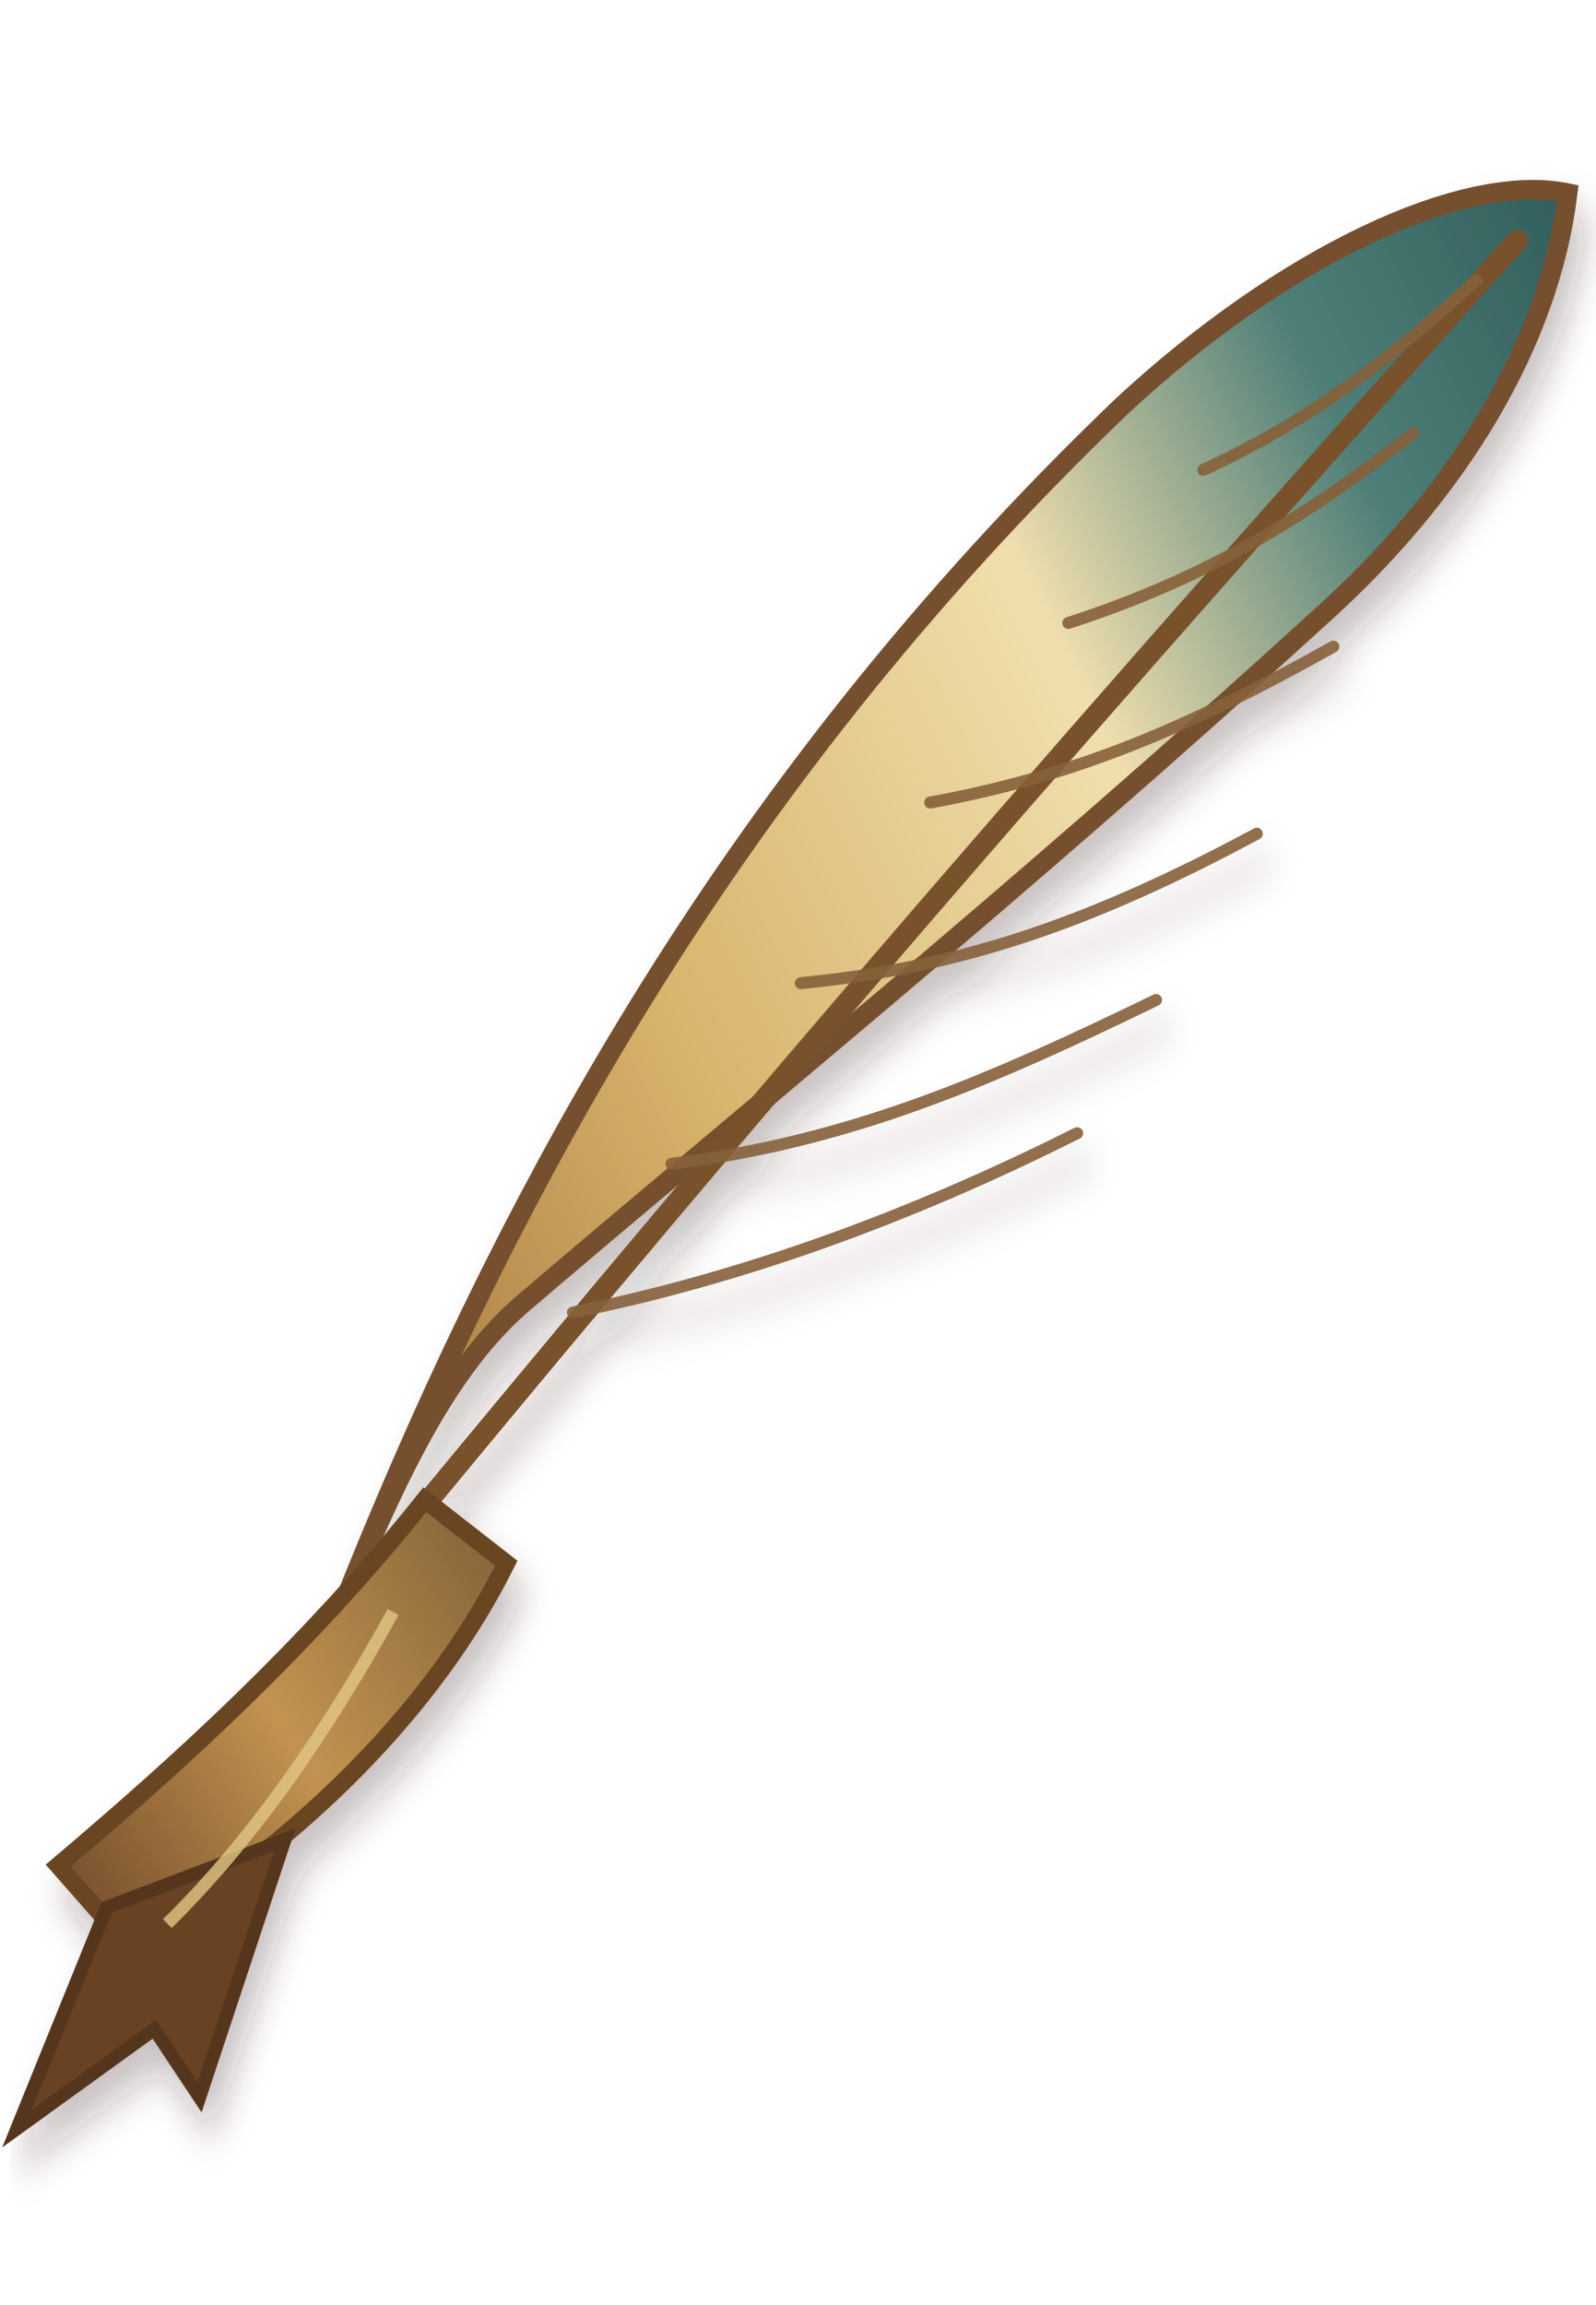
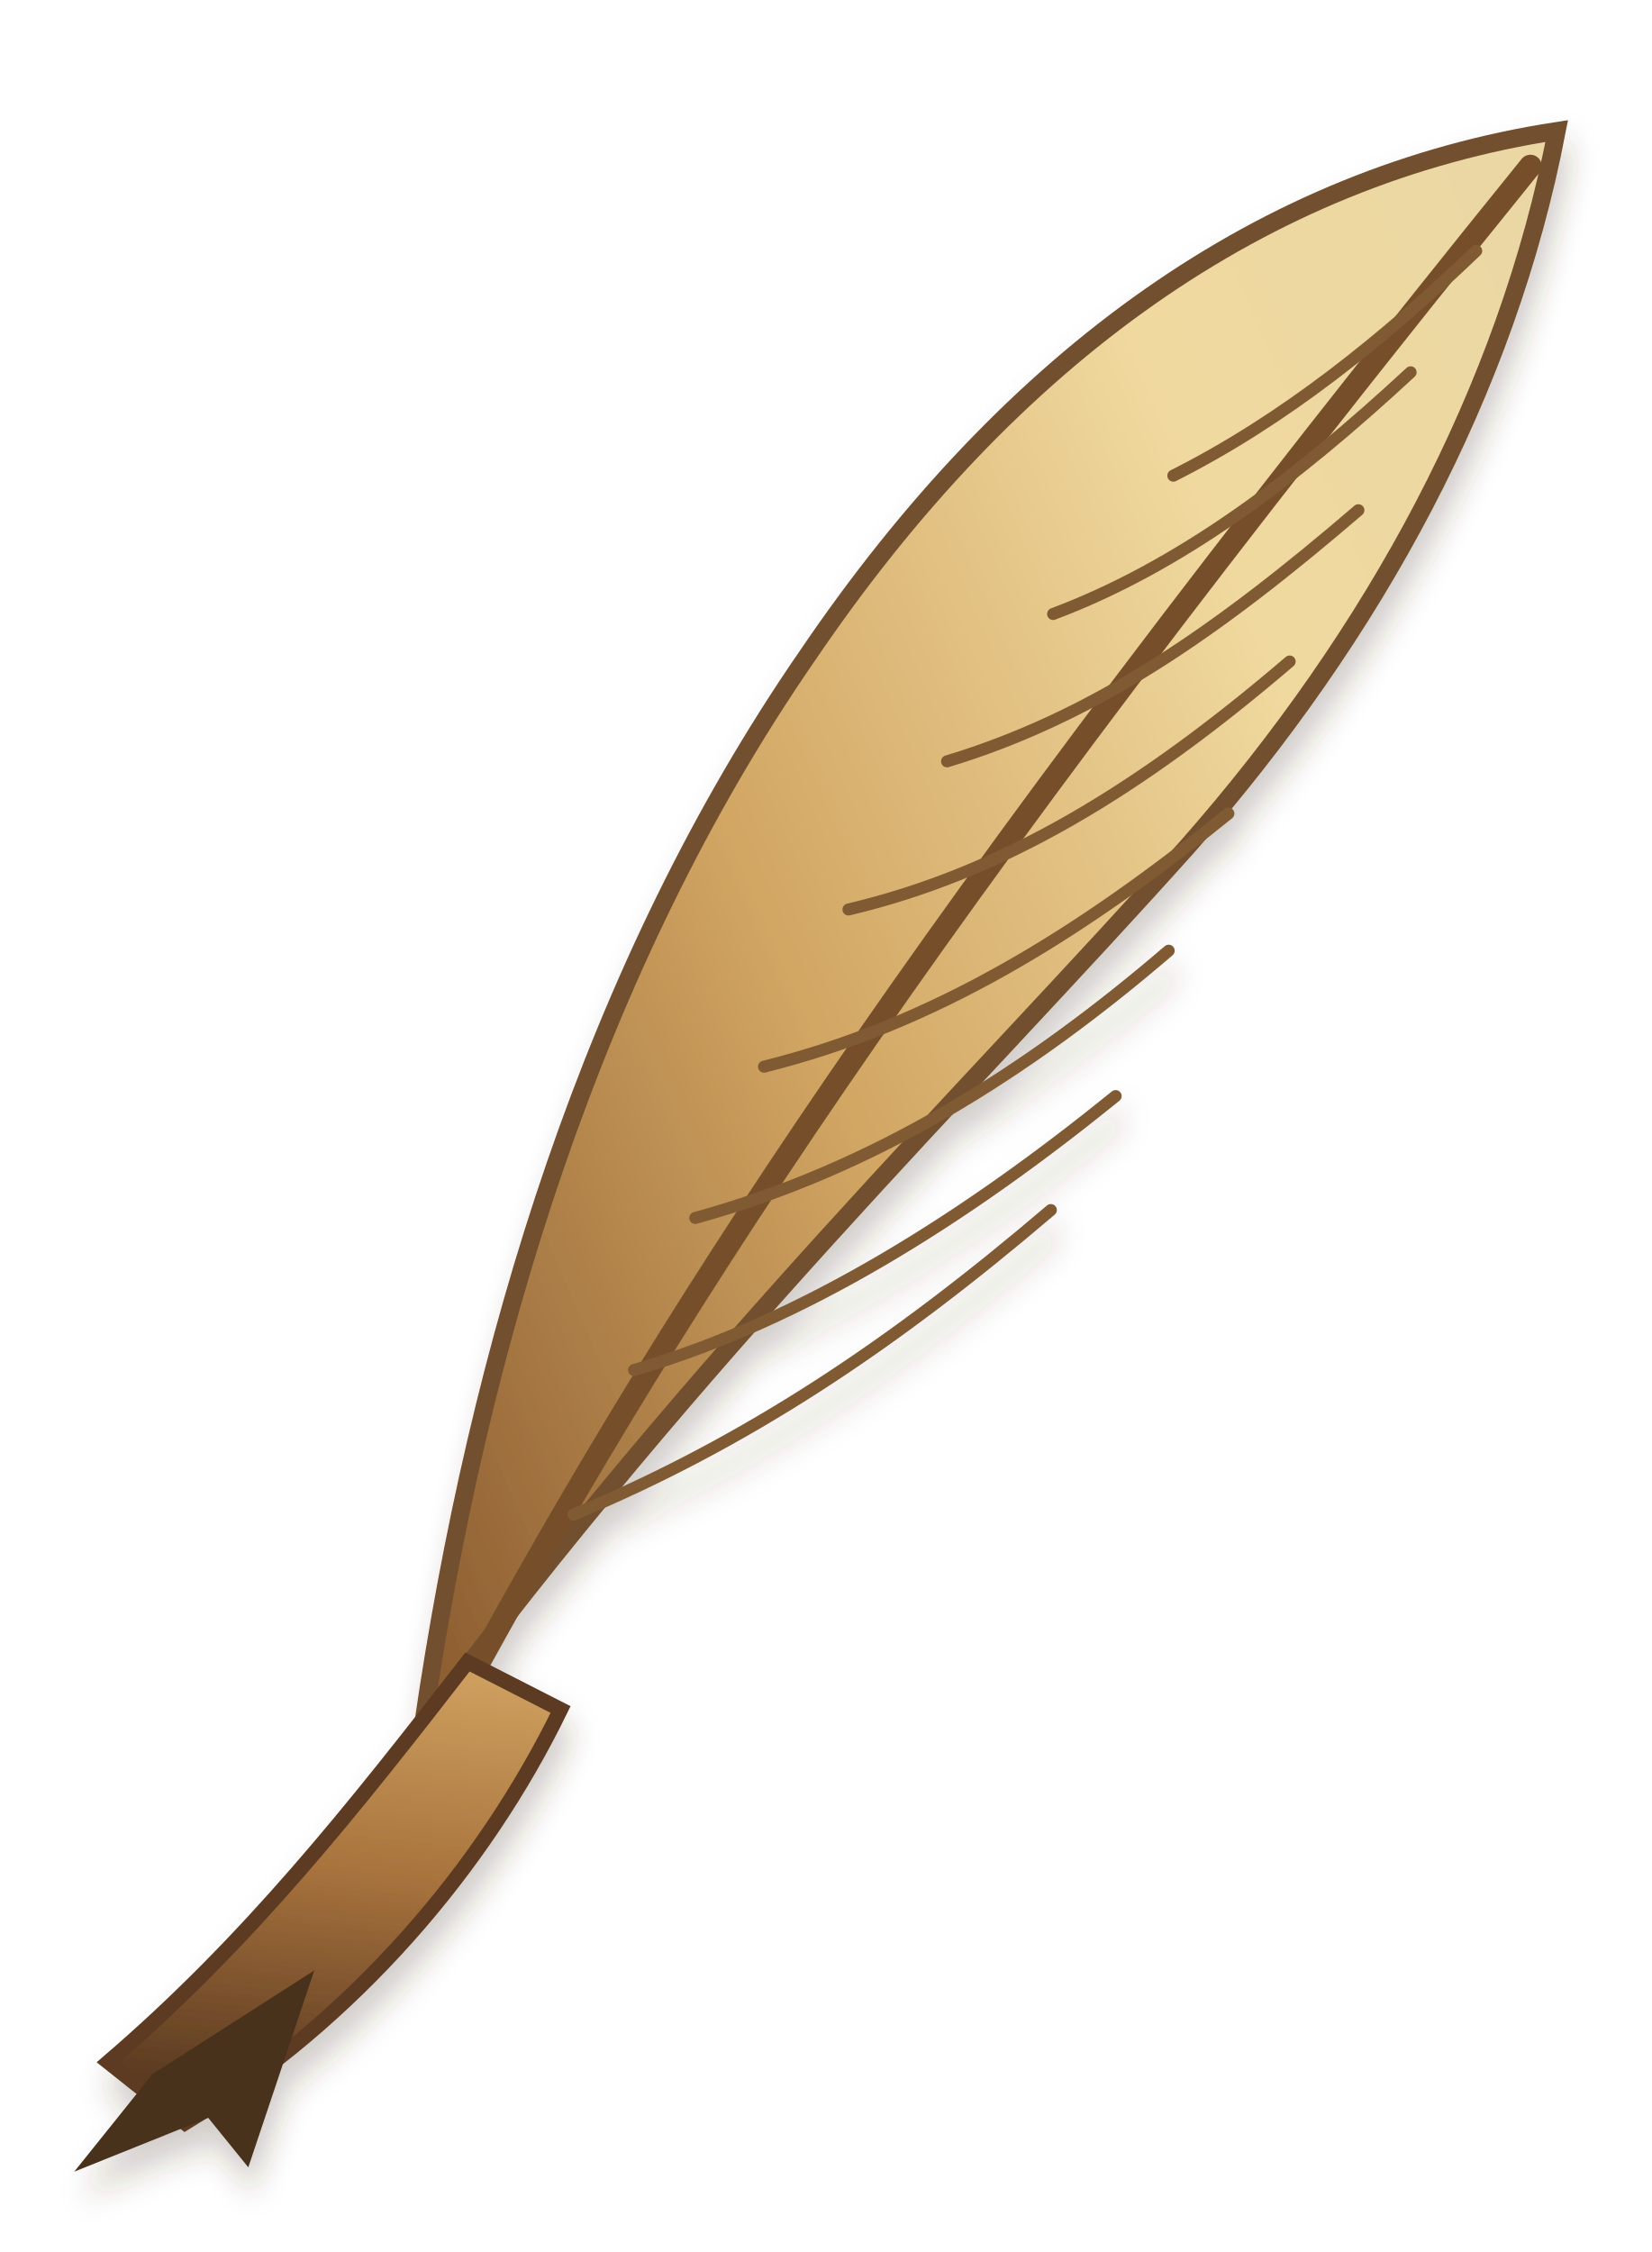
- <svg xmlns="http://www.w3.org/2000/svg" viewBox="0 0 180 260">
+ <svg xmlns="http://www.w3.org/2000/svg" viewBox="0 0 220 300">
  <defs>
-     <linearGradient id="feather" x1="0" y1="1" x2="1" y2="0">
-       <stop offset="0" stop-color="#9b6b35" />
-       <stop offset=".32" stop-color="#d8b36b" />
-       <stop offset=".62" stop-color="#f0dfae" />
-       <stop offset=".82" stop-color="#4f7f78" />
-       <stop offset="1" stop-color="#315e5b" />
+     <linearGradient id="f" x1="0" y1="1" x2="1" y2="0">
+       <stop offset="0" stop-color="#8a5a2e" />
+       <stop offset=".38" stop-color="#d2a663" />
+       <stop offset=".72" stop-color="#f0d99f" />
+       <stop offset="1" stop-color="#ead7a4" />
    </linearGradient>
-     <linearGradient id="shaft" x1="0" y1="1" x2="1" y2="0">
-       <stop offset="0" stop-color="#6d4528" />
-       <stop offset=".5" stop-color="#c29350" />
-       <stop offset="1" stop-color="#806037" />
+     <linearGradient id="s" x1="0" y1="1" x2="0" y2="0">
+       <stop stop-color="#4d301c" />
+       <stop offset=".55" stop-color="#a8733d" />
+       <stop offset="1" stop-color="#d0a261" />
    </linearGradient>
-     <filter id="shadow" x="-30%" y="-20%" width="160%" height="150%">
-       <feDropShadow dx="1.5" dy="3" stdDeviation="2" flood-color="#3e2818" flood-opacity=".28" />
+     <filter id="sh">
+       <feDropShadow dx="1" dy="3" stdDeviation="2" flood-color="#4b301c" flood-opacity=".25" />
    </filter>
  </defs>
-   <g filter="url(#shadow)" transform="rotate(7 90 130)">
-     <path d="M45 188C57 142 76 91 116 42C132 23 151 11 163 12C163 29 155 47 141 63C111 98 82 128 61 151C53 160 49 174 45 188Z" fill="url(#feather)" stroke="#76502d" stroke-width="2.2" />
-     <path d="M49 181C77 137 107 91 158 18" fill="none" stroke="#79512c" stroke-width="2.4" stroke-linecap="round" />
-     <path d="M67 151C85 145 103 136 121 124M76 133C96 128 111 119 128 108M88 111C106 107 120 100 137 88M100 89C116 84 128 77 143 66M113 67C128 60 138 52 149 41M126 48C139 40 147 31 154 23" fill="none" stroke="#86603a" stroke-width="1.35" stroke-linecap="round" opacity=".9" />
-     <path d="M53 174C42 192 29 207 17 220L26 228C44 214 57 197 63 180Z" fill="url(#shaft)" stroke="#694522" stroke-width="2" />
-     <path d="M23 224L16 250L30 237L36 244L42 214Z" fill="#674323" stroke="#54351d" stroke-width="1.5" />
-     <path d="M30 225C38 215 45 202 51 187" fill="none" stroke="#e4c784" stroke-width="1.4" opacity=".8" />
+   <g filter="url(#sh)" transform="rotate(6 110 150)">
+     <path d="M65 235C67 184 77 132 101 88C124 45 155 18 193 8C190 43 176 77 154 108C128 144 97 181 65 235Z" fill="url(#f)" stroke="#72502d" stroke-width="2.4" />
+     <path d="M69 232C91 179 118 124 190 13" fill="none" stroke="#76502c" stroke-width="3" stroke-linecap="round" />
+     <g fill="none" stroke="#805a32" stroke-linecap="round" stroke-width="1.6">
+       <path d="M82 205C104 193 122 178 141 158" />
+       <path d="M88 185C110 176 130 160 148 142" />
+       <path d="M94 164C117 155 136 140 153 122" />
+       <path d="M101 143C123 135 141 121 159 103" />
+       <path d="M110 121C130 114 147 101 165 82" />
+       <path d="M121 100C140 92 155 79 172 61" />
+       <path d="M133 79C149 71 163 58 177 42" />
+       <path d="M147 59C161 50 173 38 184 25" />
+     </g>
+     <path d="M70 226C57 247 45 266 28 284L39 291C60 275 75 253 83 231Z" fill="url(#s)" stroke="#5b3a22" stroke-width="2" />
+     <path d="M34 285L25 299L42 290L48 296L54 269Z" fill="#49301d" />
  </g>
</svg>
